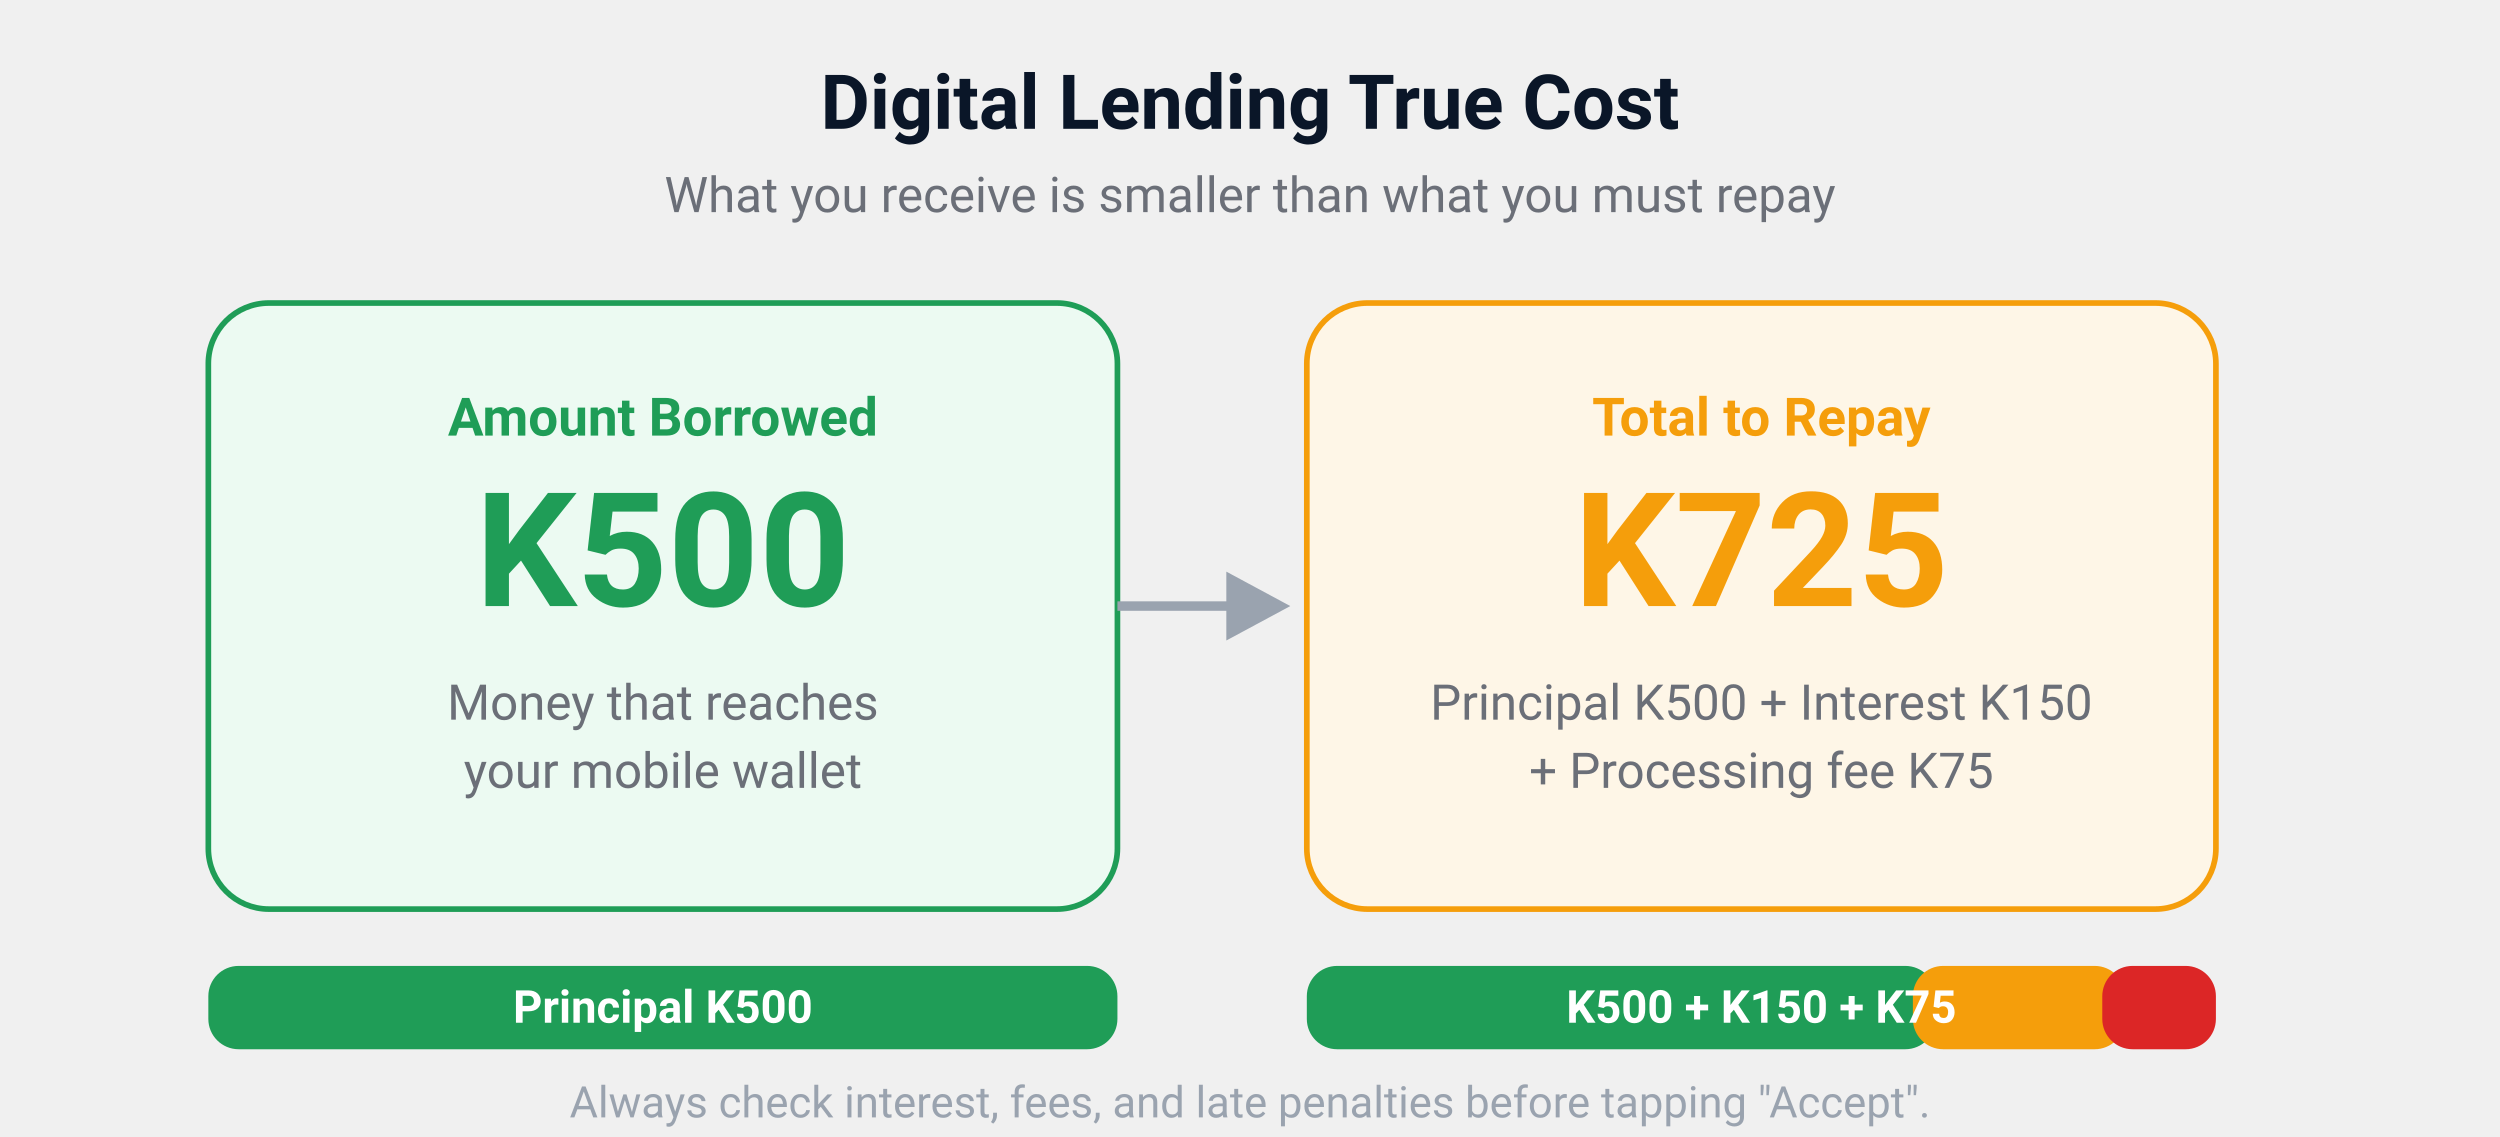
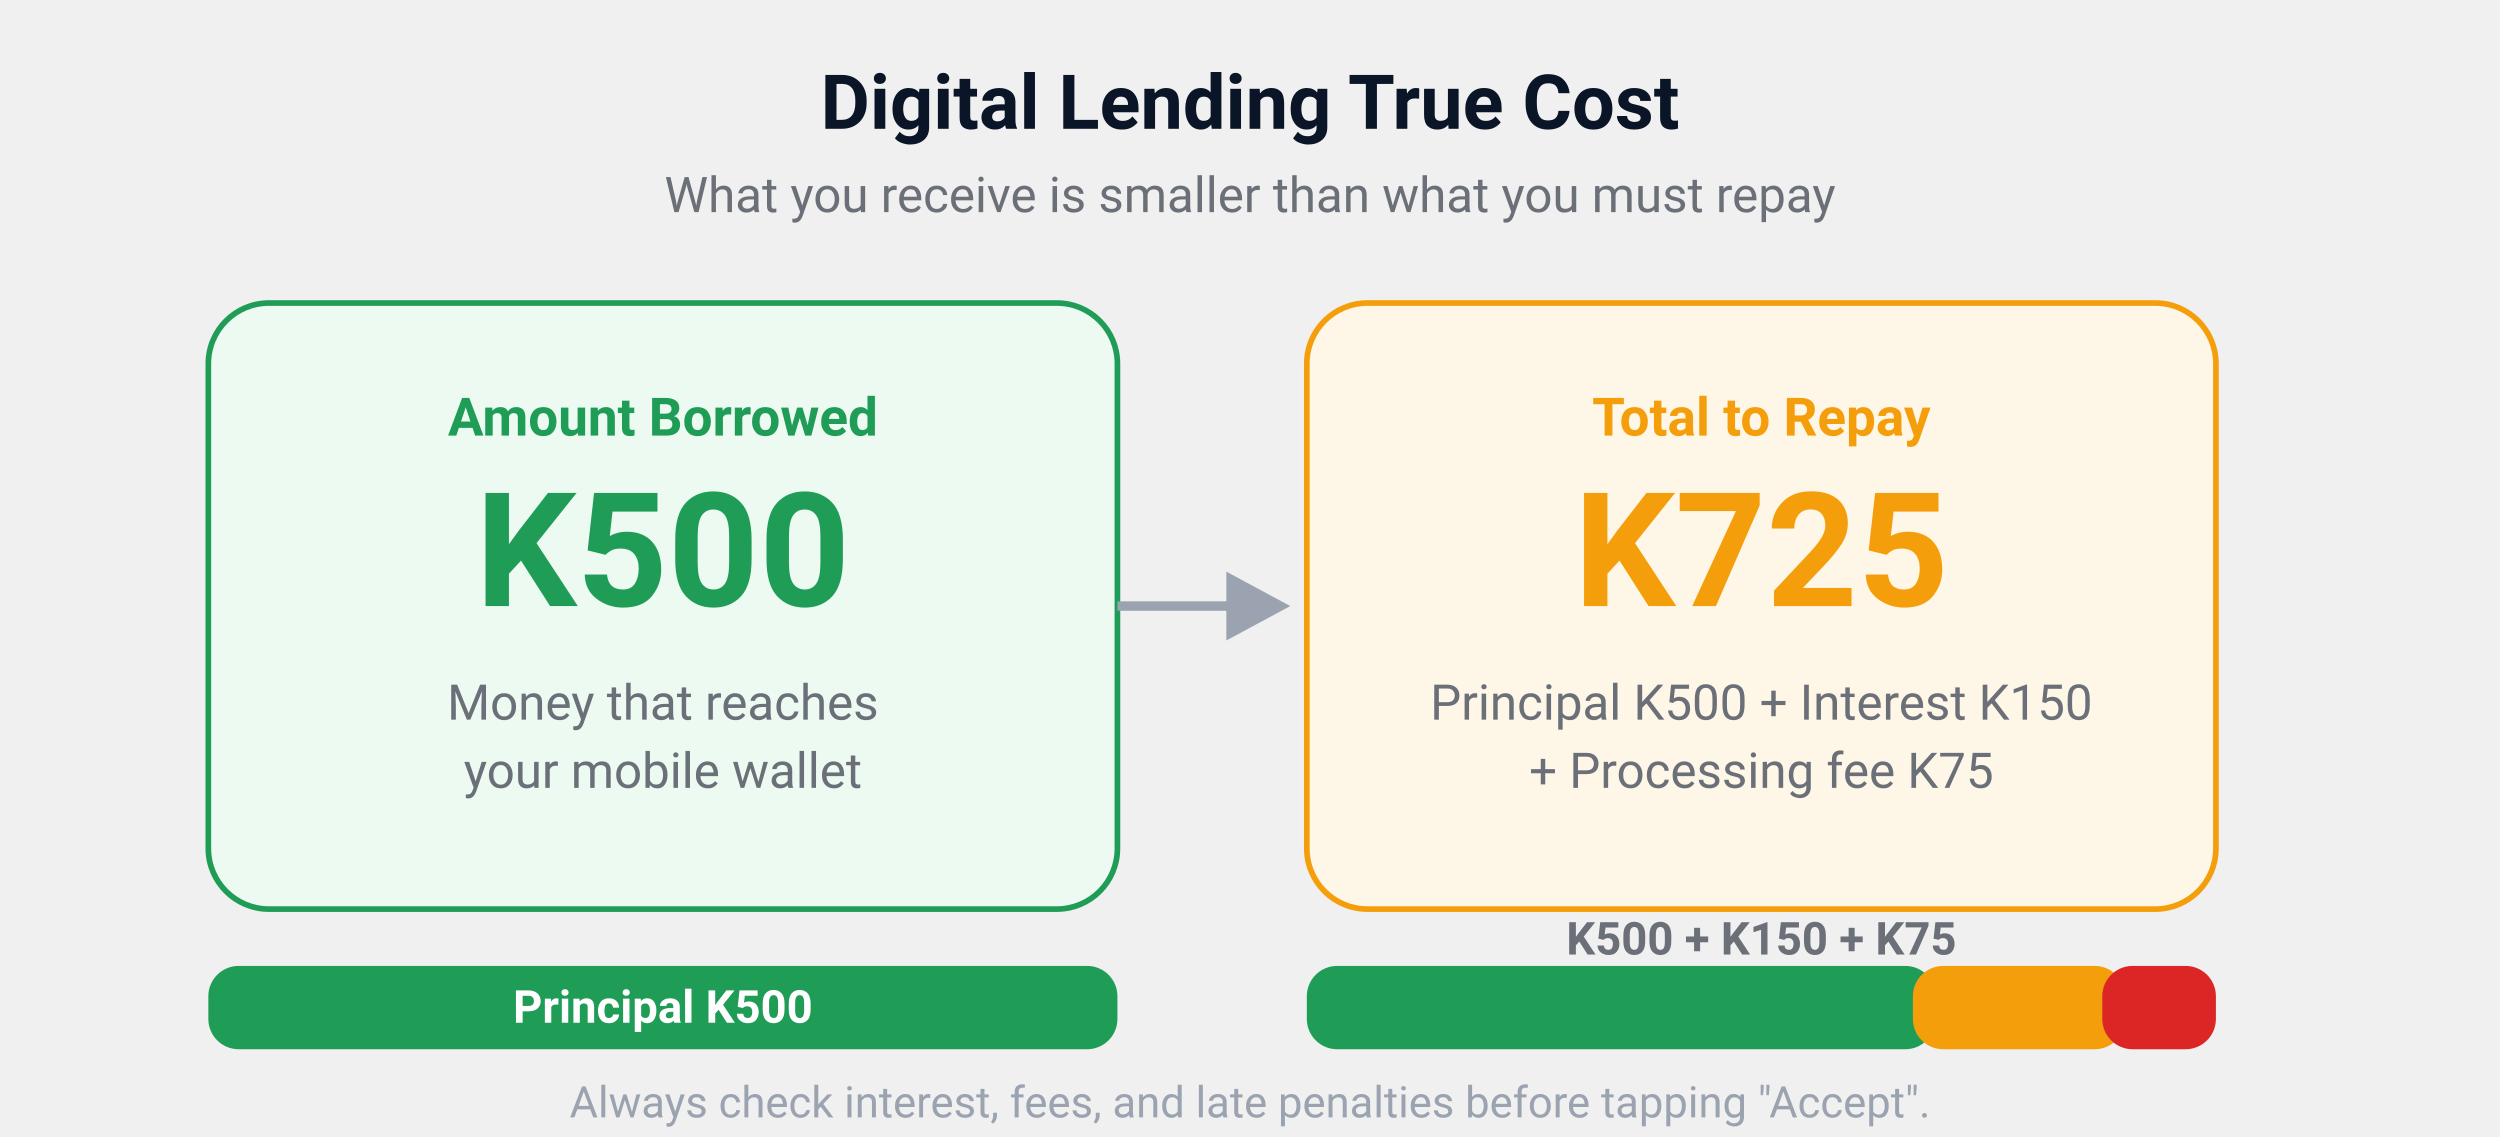
<svg xmlns="http://www.w3.org/2000/svg" viewBox="0 0 660 300" font-family="Segoe UI, Roboto, Helvetica, Arial, sans-serif" role="img" aria-label="Digital lending cost comparison showing K500 borrowed growing to K725 total repayment after interest and fees.">
  <text x="330" y="34" text-anchor="middle" font-size="20" font-weight="700" fill="#0a1628">Digital Lending True Cost</text>
  <text x="330" y="56" text-anchor="middle" font-size="13" fill="#6b6f78">What you receive is smaller than what you must repay</text>
  <g>
    <rect x="55" y="80" width="240" height="160" rx="16" fill="#ecfaf2" stroke="#1f9d57" stroke-width="1.5" />
    <text x="175" y="115" text-anchor="middle" font-size="14" font-weight="700" fill="#1f9d57">Amount Borrowed</text>
    <text x="175" y="160" text-anchor="middle" font-size="42" font-weight="700" fill="#1f9d57">K500</text>
    <text x="175" y="190" text-anchor="middle" font-size="13" fill="#6b6f78">Money that reaches</text>
    <text x="175" y="208" text-anchor="middle" font-size="13" fill="#6b6f78">your mobile wallet</text>
  </g>
  <g stroke="#9aa3af" stroke-width="2.5" fill="#9aa3af">
    <line x1="295" y1="160" x2="325" y2="160" />
    <polygon points="325,153 338,160 325,167" />
  </g>
  <g>
    <rect x="345" y="80" width="240" height="160" rx="16" fill="#fef6e7" stroke="#f59e0b" stroke-width="1.5" />
    <text x="465" y="115" text-anchor="middle" font-size="14" font-weight="700" fill="#f59e0b">Total to Repay</text>
    <text x="465" y="160" text-anchor="middle" font-size="42" font-weight="700" fill="#f59e0b">K725</text>
    <text x="465" y="190" text-anchor="middle" font-size="13" fill="#6b6f78">Principal K500 + Interest K150</text>
    <text x="465" y="208" text-anchor="middle" font-size="13" fill="#6b6f78">+ Processing fee K75</text>
  </g>
  <g>
    <rect x="55" y="255" width="240" height="22" rx="8" fill="#1f9d57" />
    <text x="175" y="270" text-anchor="middle" font-size="12" font-weight="700" fill="#ffffff">Principal K500</text>
  </g>
  <g>
    <rect x="345" y="255" width="166" height="22" rx="8" fill="#1f9d57" />
    <rect x="505" y="255" width="56" height="22" rx="8" fill="#f59e0b" />
    <rect x="555" y="255" width="30" height="22" rx="8" fill="#dc2626" />
-     <text x="465" y="270" text-anchor="middle" font-size="12" font-weight="700" fill="#ffffff">K500 + K150 + K75</text>
+     <text x="465" y="252" text-anchor="middle" font-size="12" font-weight="700" fill="#6b6f78">K500 + K150 + K75</text>
  </g>
  <text x="330" y="295" text-anchor="middle" font-size="11.5" fill="#9aa3af">Always check interest, fees, and late penalties before tapping "Accept".</text>
</svg>
